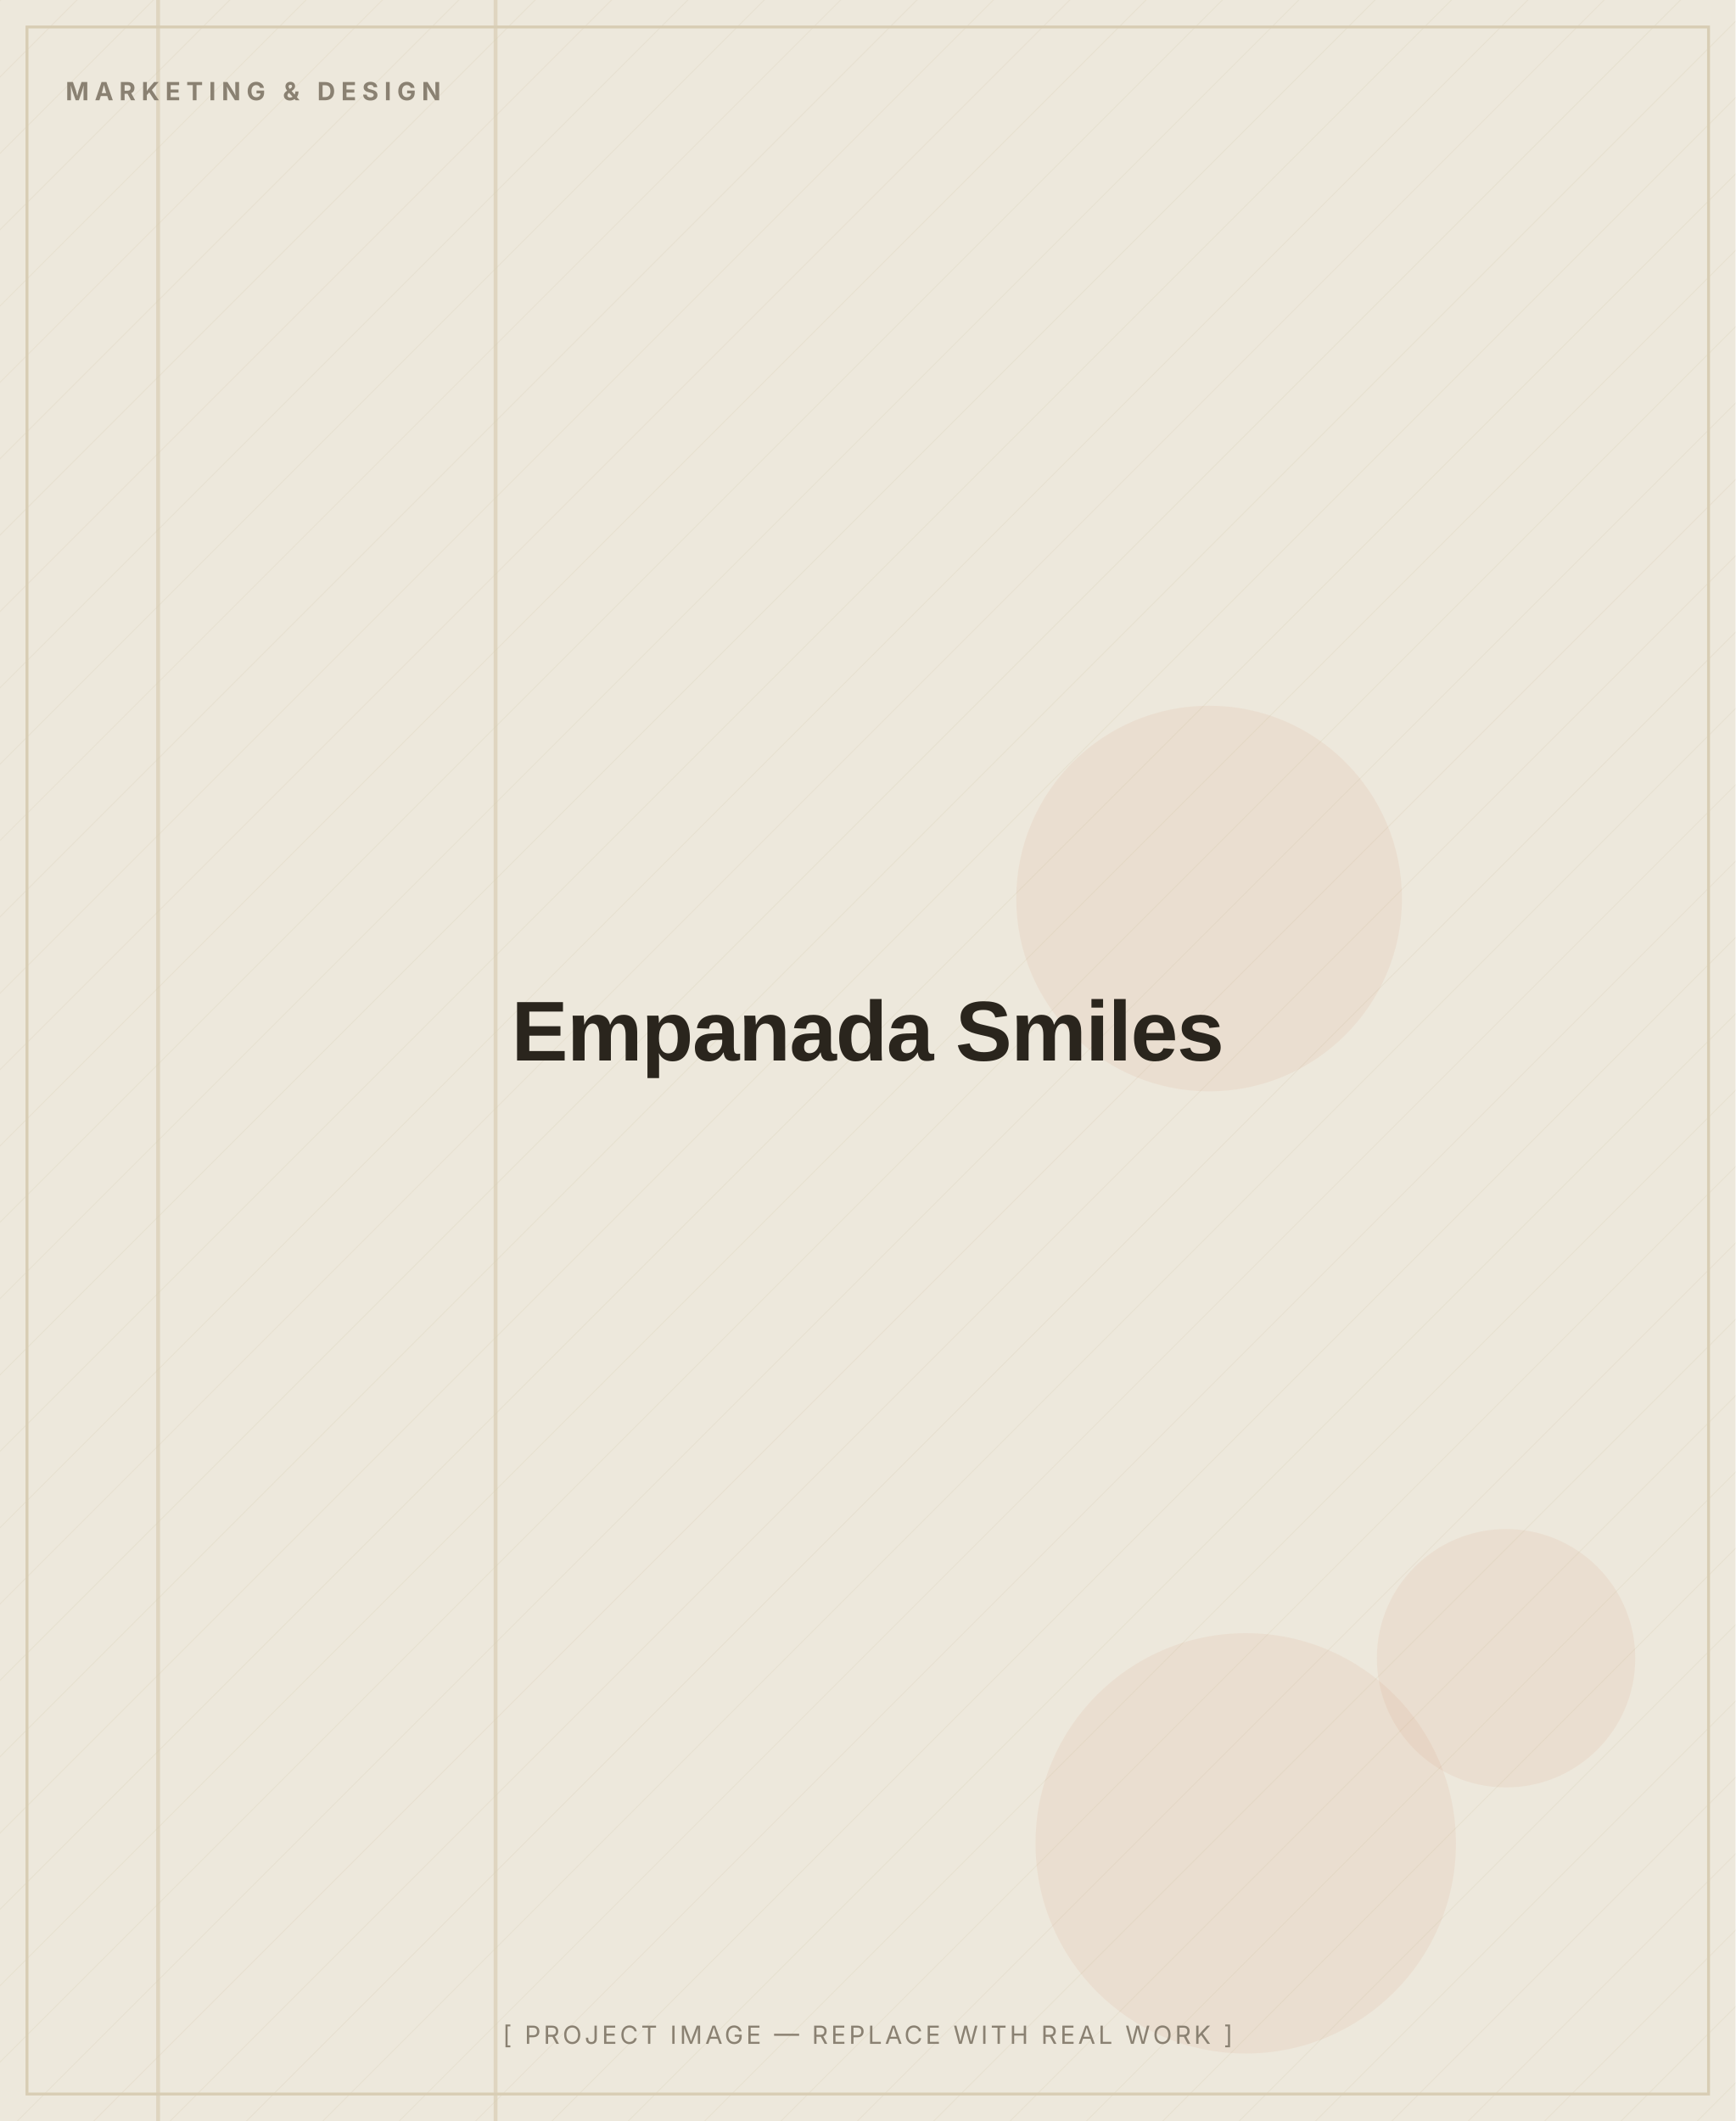
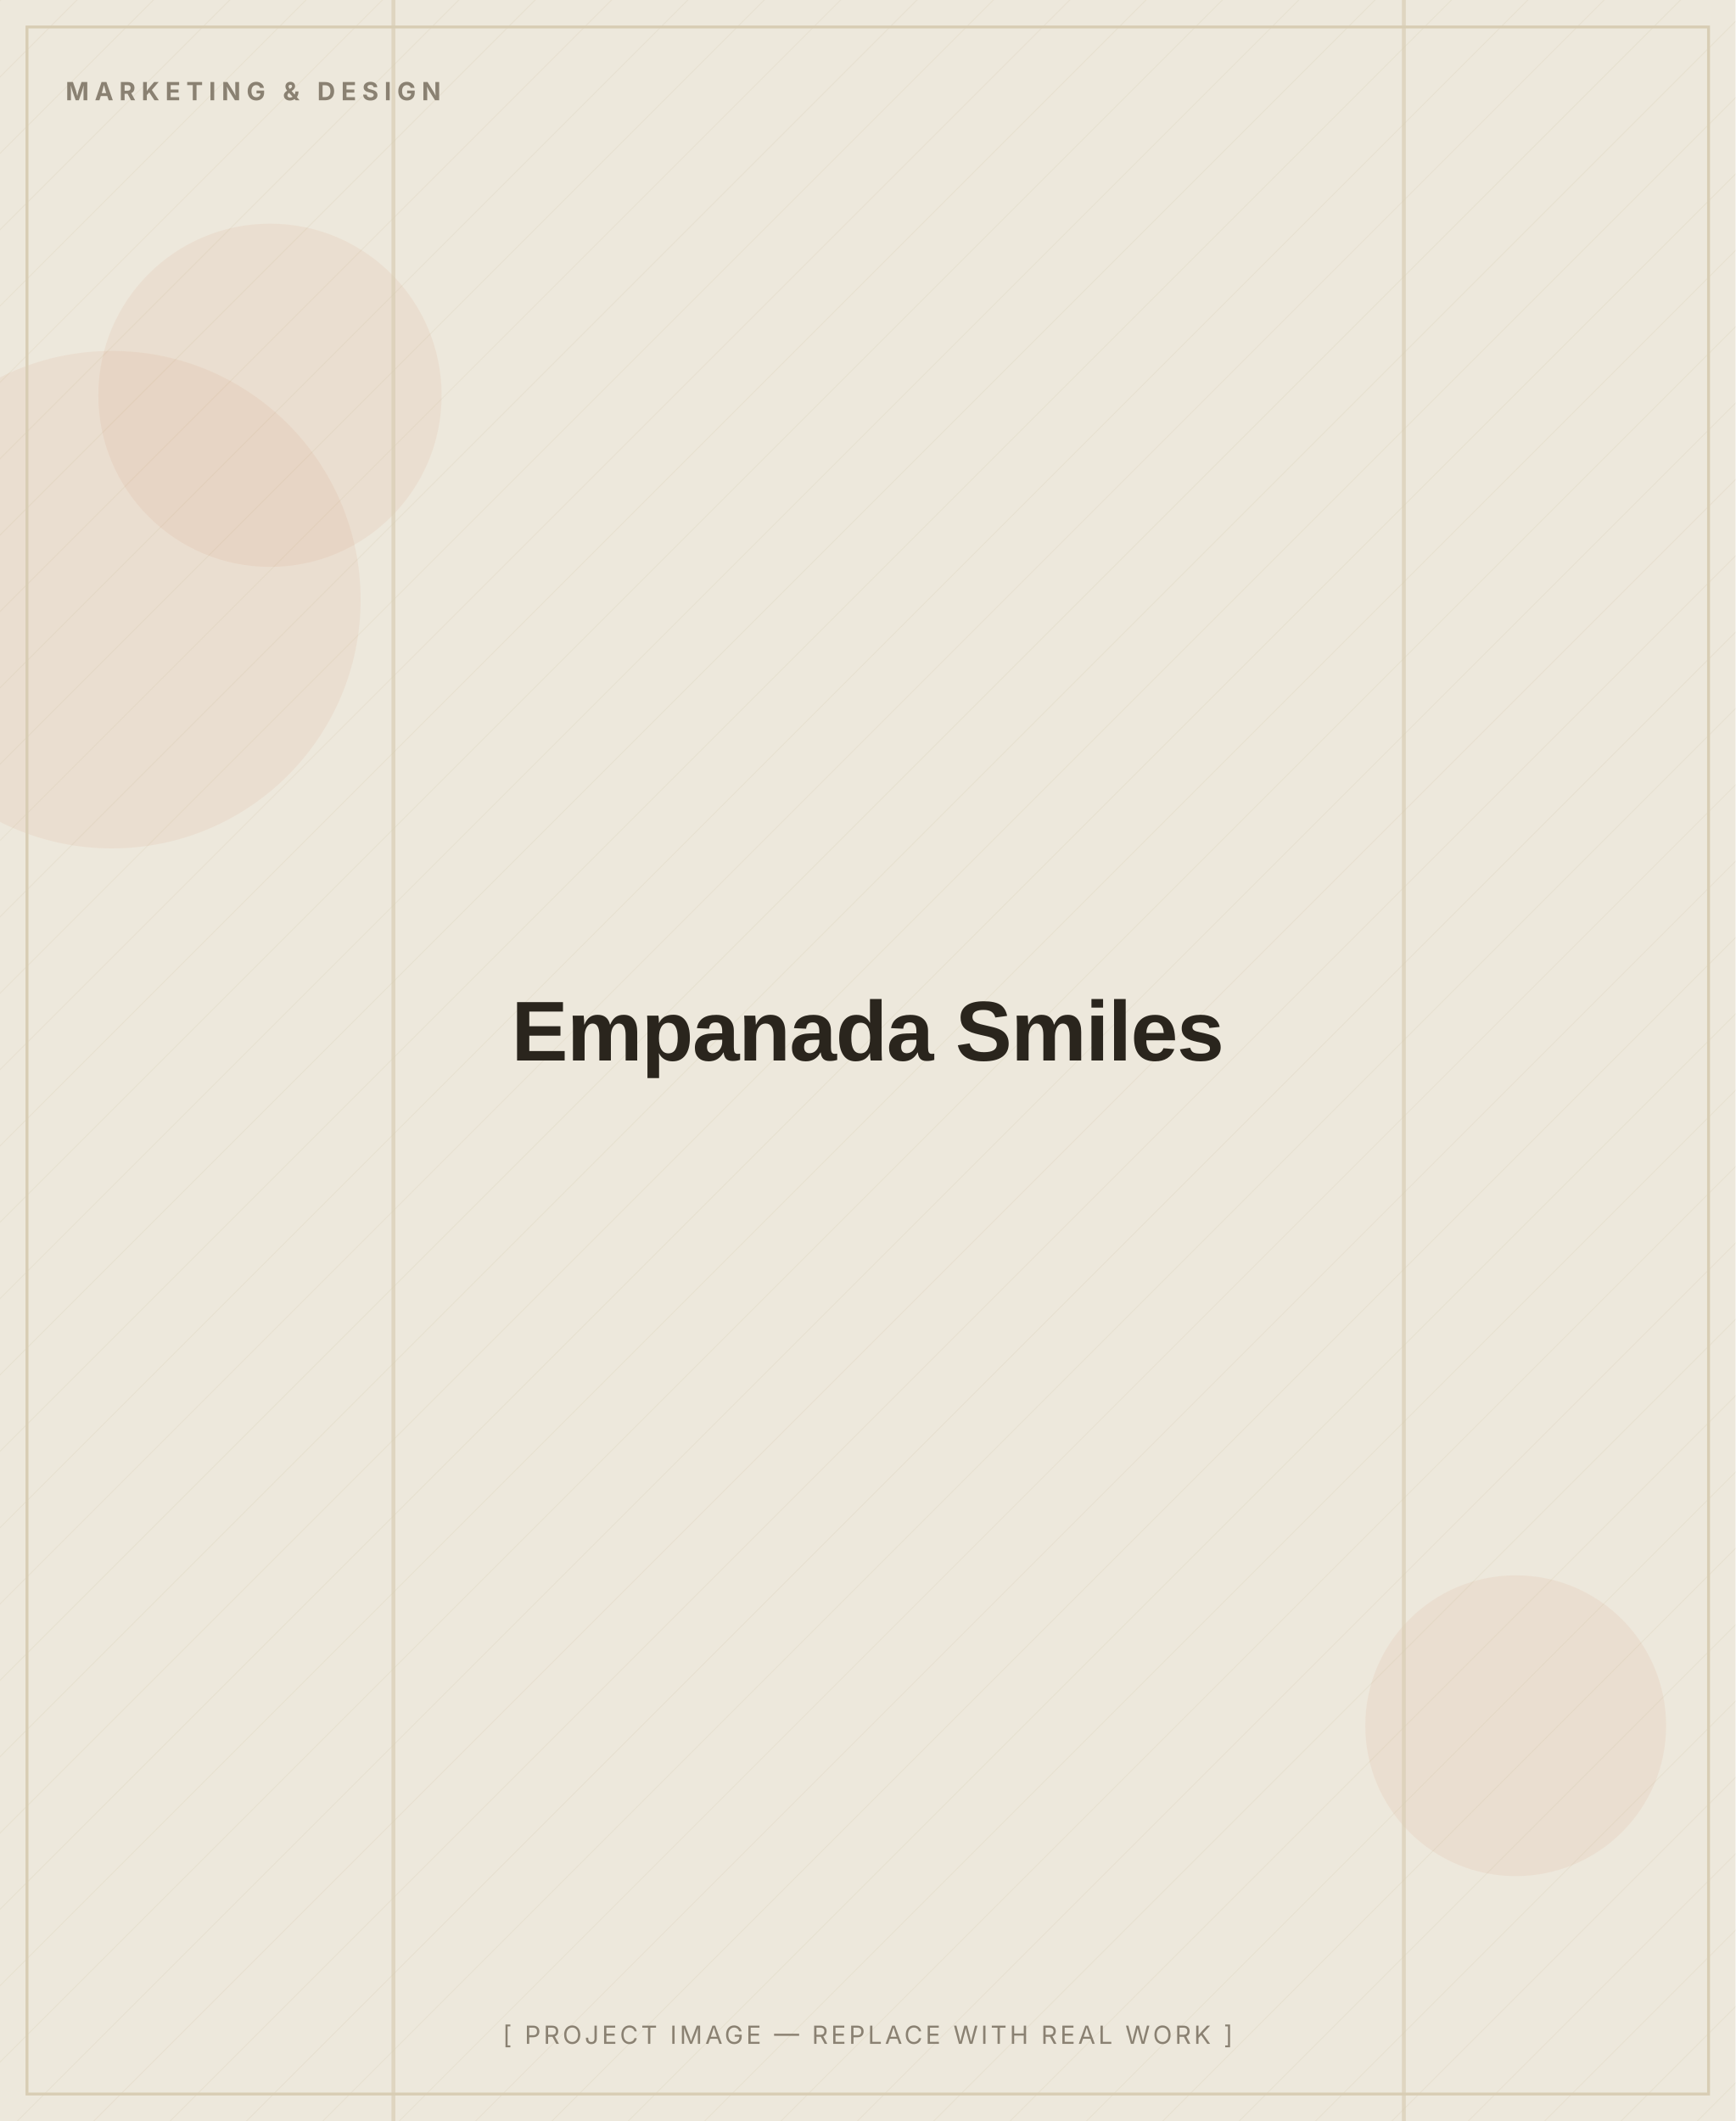
<svg xmlns="http://www.w3.org/2000/svg" width="900" height="1100" viewBox="0 0 900 1100" role="img" aria-label="Empanada Smiles — placeholder image">
  <defs>
    <pattern id="d" width="28" height="28" patternUnits="userSpaceOnUse" patternTransform="rotate(45)">
      <line x1="0" y1="0" x2="0" y2="28" stroke="#D8CDB4" stroke-width="1" opacity="0.5" />
    </pattern>
  </defs>
  <rect width="900" height="1100" fill="#EDE8DC" />
  <rect width="900" height="1100" fill="url(#d)" opacity="0.55" />
-   <circle cx="781" cy="860" r="67" fill="#C2410C" opacity="0.06" />
-   <circle cx="627" cy="466" r="100" fill="#C2410C" opacity="0.06" />
-   <circle cx="646" cy="956" r="109" fill="#C2410C" opacity="0.06" />
-   <rect x="81" y="0" width="2" height="1100" fill="#D8CDB4" opacity="0.7" />
-   <rect x="256" y="0" width="2" height="1100" fill="#D8CDB4" opacity="0.7" />
+   <circle cx="786" cy="895" r="78" fill="#C2410C" opacity="0.06" />
+   <circle cx="58" cy="311" r="129" fill="#C2410C" opacity="0.06" />
+   <circle cx="140" cy="205" r="89" fill="#C2410C" opacity="0.06" />
+   <rect x="727" y="0" width="2" height="1100" fill="#D8CDB4" opacity="0.7" />
+   <rect x="203" y="0" width="2" height="1100" fill="#D8CDB4" opacity="0.7" />
  <rect x="14" y="14" width="872" height="1072" fill="none" stroke="#D8CDB4" stroke-width="1.5" />
  <text x="34" y="52" font-family="Inter, Arial, sans-serif" font-weight="700" font-size="13" letter-spacing="3" fill="#8A8172">MARKETING &amp; DESIGN</text>
  <text x="450.0" y="550.0" text-anchor="middle" font-family="Archivo, Arial, sans-serif" font-weight="800" font-size="44" letter-spacing="-0.5" fill="#2A251D">Empanada Smiles</text>
  <text x="450.0" y="1060" text-anchor="middle" font-family="Inter, Arial, sans-serif" font-size="13" letter-spacing="1.5" fill="#8A8172">[ PROJECT IMAGE — REPLACE WITH REAL WORK ]</text>
</svg>
